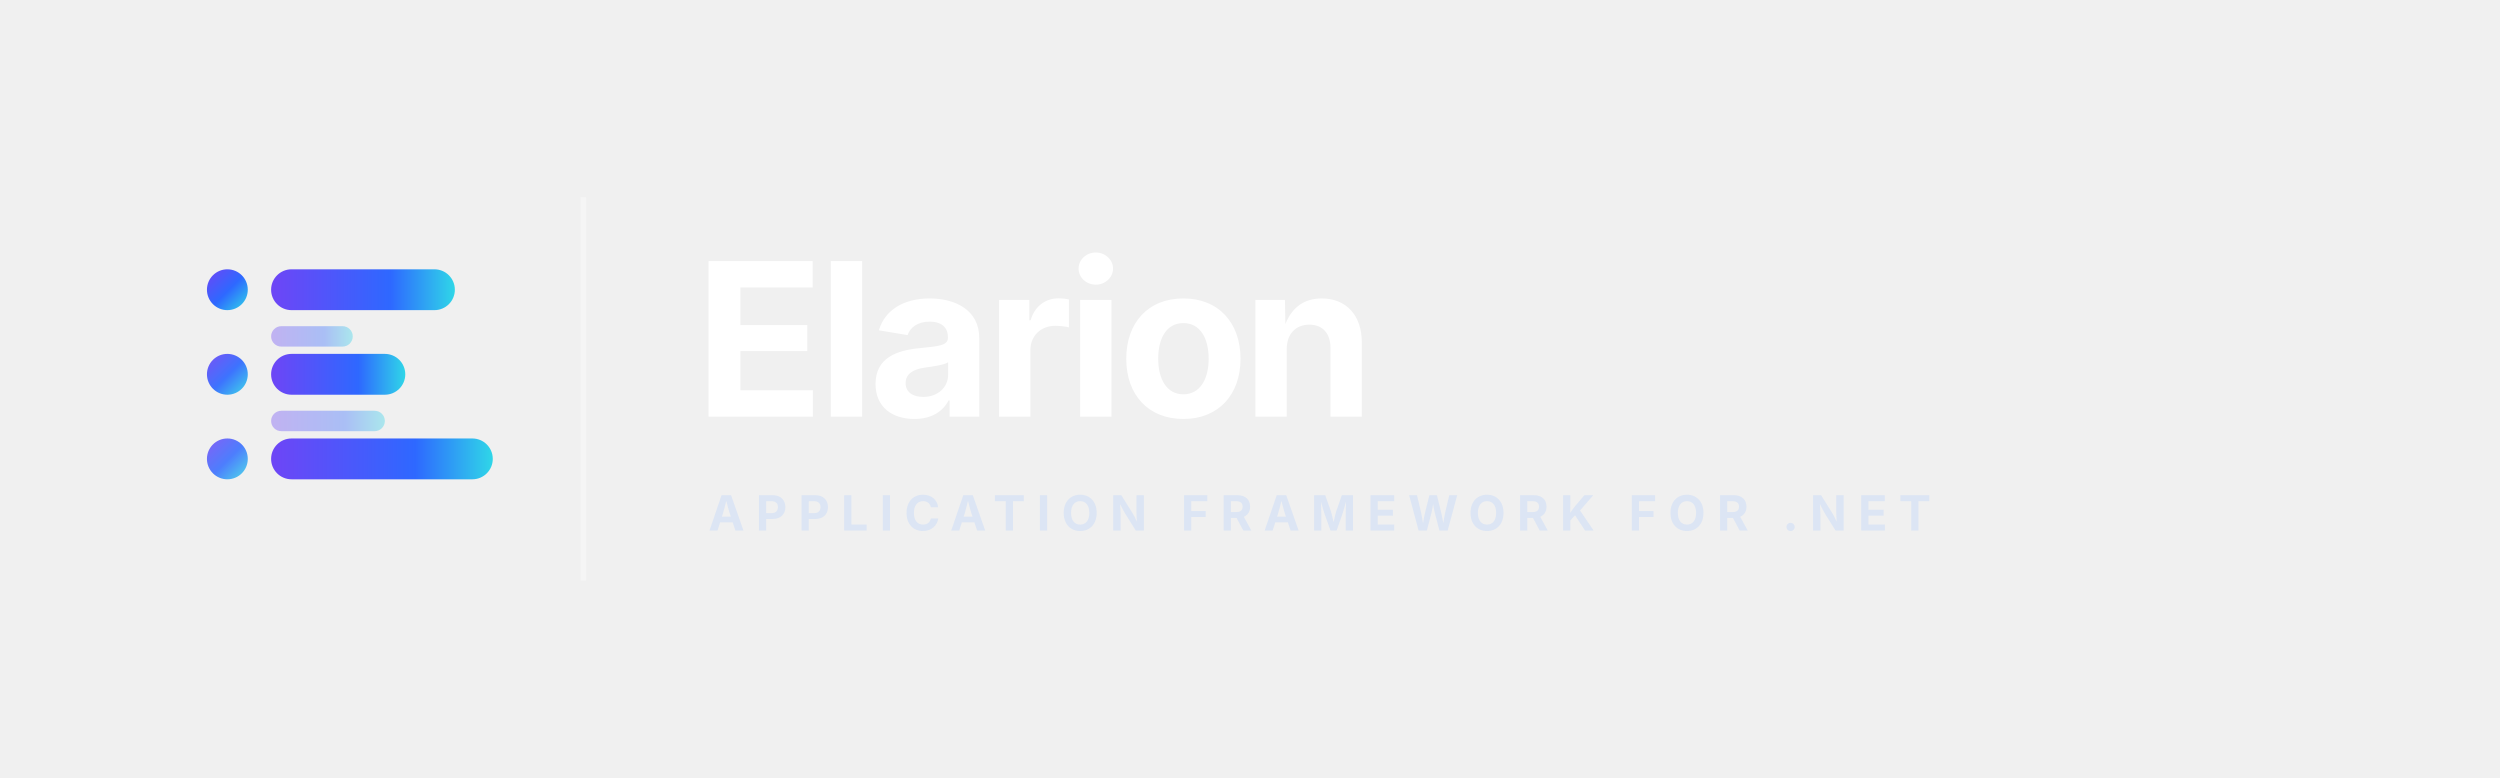
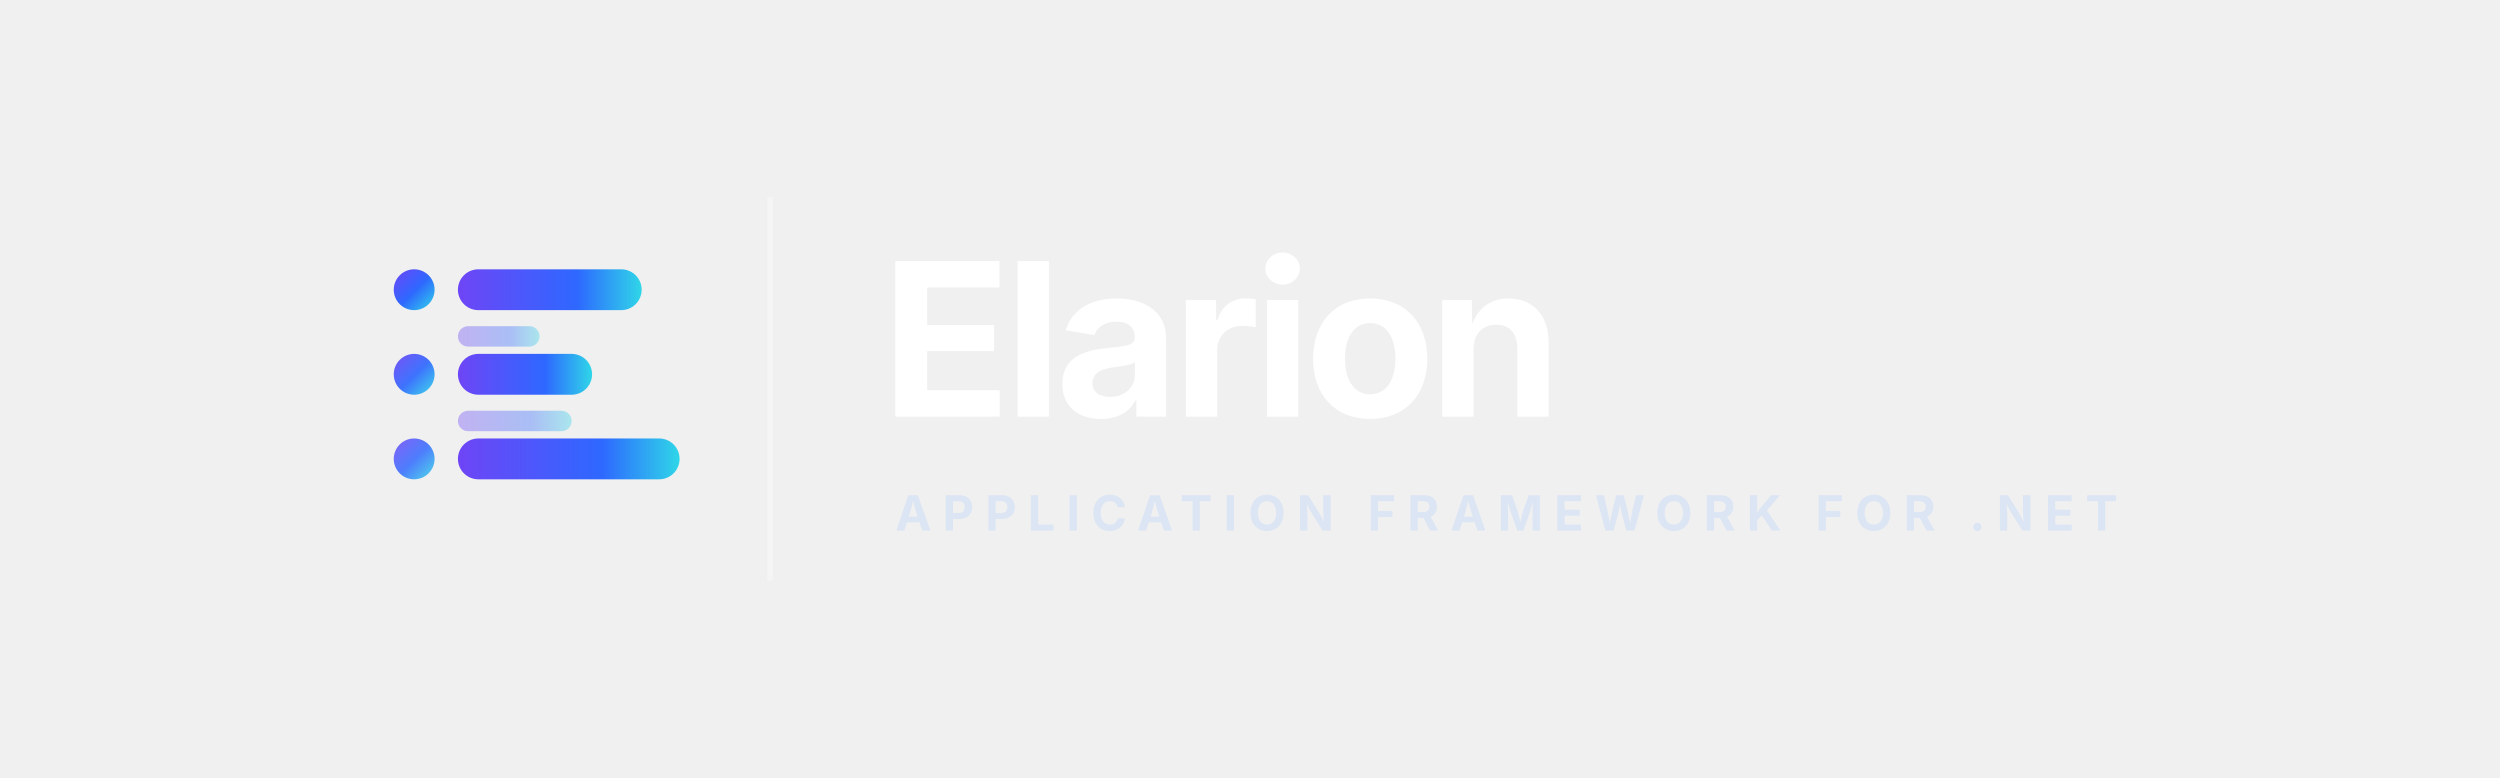
<svg xmlns="http://www.w3.org/2000/svg" width="1800" height="560" viewBox="0 0 1800 560">
  <defs>
    <linearGradient id="elarionGradient" x1="0" y1="0" x2="1" y2="1">
      <stop offset="0%" stop-color="#6E45F6" />
      <stop offset="52%" stop-color="#2E68FF" />
      <stop offset="100%" stop-color="#2FD6E8" />
    </linearGradient>
    <linearGradient id="elarionGradientHorizontal" x1="0" y1="0" x2="1" y2="0">
      <stop offset="0%" stop-color="#6E45F6" />
      <stop offset="65%" stop-color="#2E68FF" />
      <stop offset="100%" stop-color="#2FD6E8" />
    </linearGradient>
    <filter id="softShadow" x="-30%" y="-30%" width="160%" height="160%">
      <feDropShadow dx="0" dy="18" stdDeviation="18" flood-color="#000000" flood-opacity="0.18" />
    </filter>
  </defs>
-   <g transform="translate(128 154) scale(1.05)">
-     <circle cx="34" cy="52" r="14" fill="url(#elarionGradient)" />
-     <circle cx="34" cy="110" r="14" fill="url(#elarionGradient)" opacity="0.92" />
-     <circle cx="34" cy="168" r="14" fill="url(#elarionGradient)" opacity="0.84" />
-     <rect x="64" y="38" width="126" height="28" rx="14" fill="url(#elarionGradientHorizontal)" />
-     <rect x="64" y="96" width="92" height="28" rx="14" fill="url(#elarionGradientHorizontal)" />
-     <rect x="64" y="154" width="152" height="28" rx="14" fill="url(#elarionGradientHorizontal)" />
-     <rect x="64" y="77" width="56" height="14" rx="7" fill="url(#elarionGradientHorizontal)" opacity="0.36" />
-     <rect x="64" y="135" width="78" height="14" rx="7" fill="url(#elarionGradientHorizontal)" opacity="0.36" />
+   <g transform="translate(134.5 0)">
+     <g transform="translate(128 154) scale(1.05)">
+       <circle cx="34" cy="52" r="14" fill="url(#elarionGradient)" />
+       <circle cx="34" cy="110" r="14" fill="url(#elarionGradient)" opacity="0.92" />
+       <circle cx="34" cy="168" r="14" fill="url(#elarionGradient)" opacity="0.84" />
+       <rect x="64" y="38" width="126" height="28" rx="14" fill="url(#elarionGradientHorizontal)" />
+       <rect x="64" y="96" width="92" height="28" rx="14" fill="url(#elarionGradientHorizontal)" />
+       <rect x="64" y="154" width="152" height="28" rx="14" fill="url(#elarionGradientHorizontal)" />
+       <rect x="64" y="77" width="56" height="14" rx="7" fill="url(#elarionGradientHorizontal)" opacity="0.36" />
+       <rect x="64" y="135" width="78" height="14" rx="7" fill="url(#elarionGradientHorizontal)" opacity="0.36" />
+     </g>
+     <line x1="420" y1="142" x2="420" y2="418" stroke="#FFFFFF" stroke-opacity="0.32" stroke-width="4" />
+     <text x="500" y="300" font-family="Inter, Segoe UI, Arial, sans-serif" font-size="154" font-weight="750" fill="#FFFFFF" letter-spacing="-5">Elarion</text>
+     <text x="510" y="382" font-family="Inter, Segoe UI, Arial, sans-serif" font-size="35" font-weight="700" fill="#DCE5F4" letter-spacing="8">APPLICATION FRAMEWORK FOR .NET</text>
  </g>
-   <line x1="420" y1="142" x2="420" y2="418" stroke="#FFFFFF" stroke-opacity="0.32" stroke-width="4" />
-   <text x="500" y="300" font-family="Inter, Segoe UI, Arial, sans-serif" font-size="154" font-weight="750" fill="#FFFFFF" letter-spacing="-5">Elarion</text>
-   <text x="510" y="382" font-family="Inter, Segoe UI, Arial, sans-serif" font-size="35" font-weight="700" fill="#DCE5F4" letter-spacing="8">APPLICATION FRAMEWORK FOR .NET</text>
</svg>
